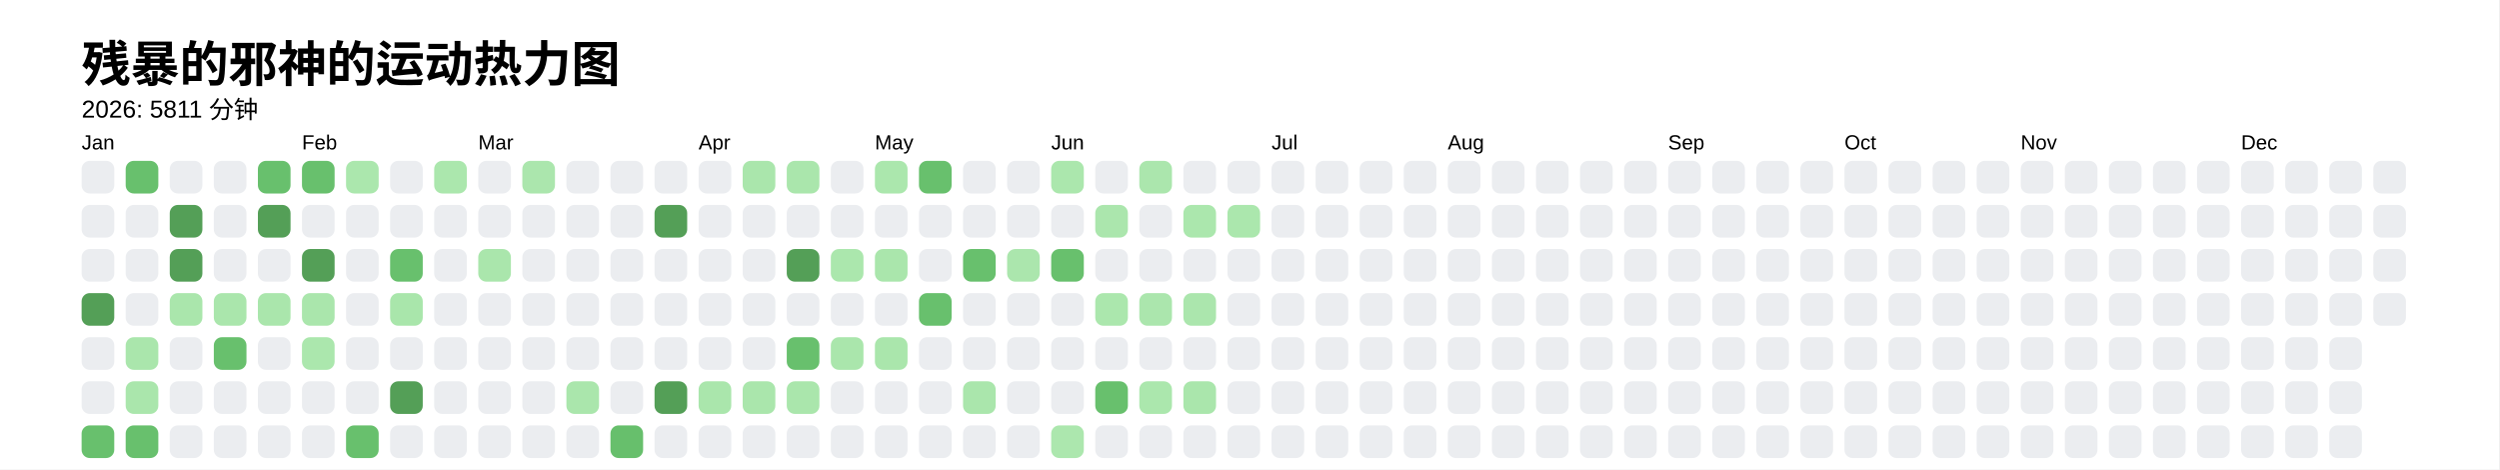
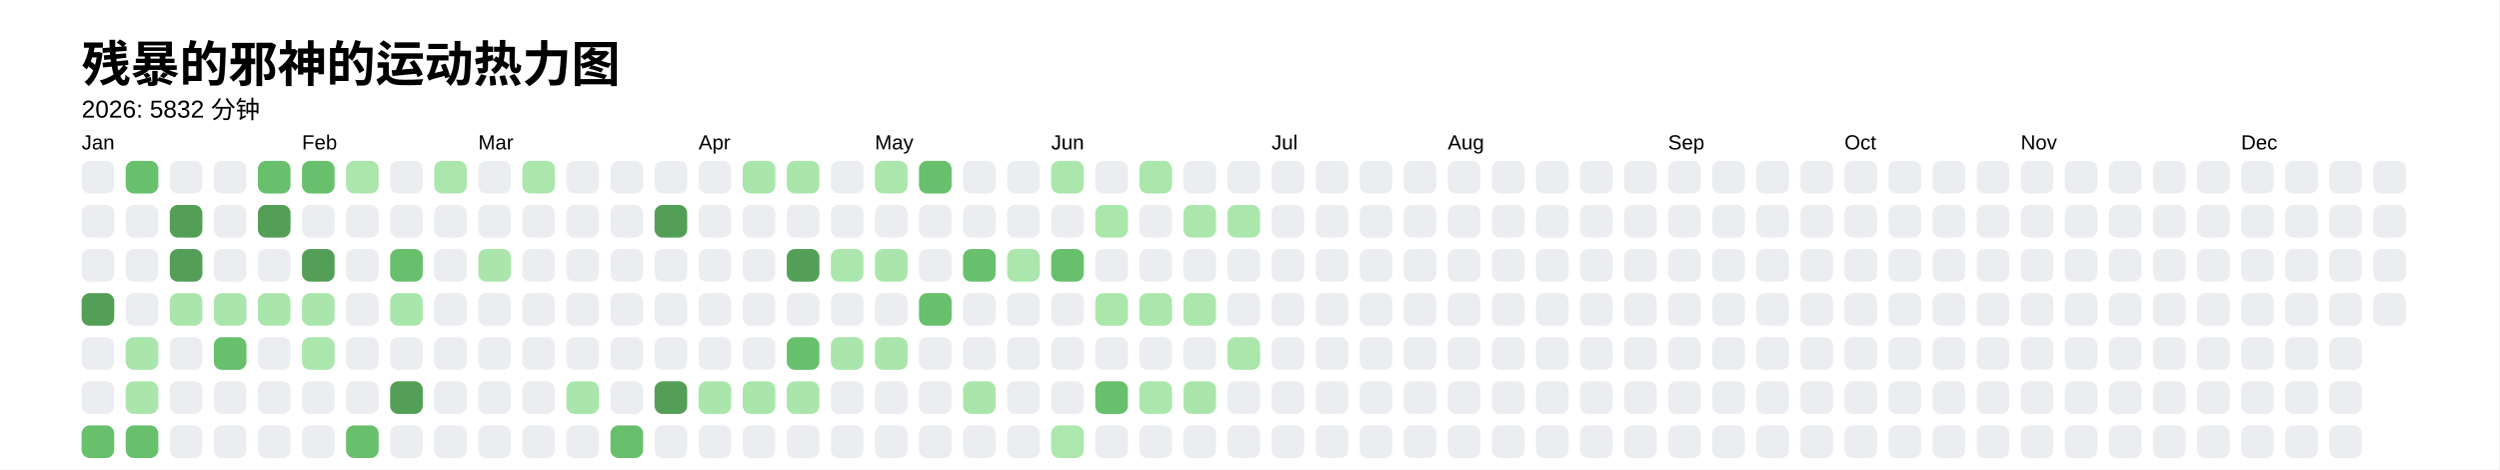
<svg xmlns="http://www.w3.org/2000/svg" baseProfile="full" height="57.5mm" version="1.1" viewBox="0,0,306.2,57.5" width="306.2mm">
  <defs />
  <rect fill="#FFFFFF" height="57.5" width="306.2" x="0" y="0" />
  <text fill="#000000" style="font-size:6px; font-family:Arial; font-weight:bold;" x="10" y="10">残暴的邪神的运动热力图</text>
-   <text fill="#000000" style="font-size:3px; font-family:Arial;" x="10" y="14.4">2026: 5811 分钟</text>
+   <text fill="#000000" style="font-size:3px; font-family:Arial;" x="10" y="14.4">2026: 5832 分钟</text>
  <text fill="#000000" style="font-size:2.5px; font-family:Arial" x="10" y="18.3">Jan</text>
  <rect fill="#EBEDF0" height="4" rx="1" ry="1" width="4" x="10" y="19.7" />
  <rect fill="#EBEDF0" height="4" rx="1" ry="1" width="4" x="10" y="25.1" />
  <rect fill="#EBEDF0" height="4" rx="1" ry="1" width="4" x="10" y="30.5" />
  <rect fill="#549F57" height="4" rx="1" ry="1" width="4" x="10" y="35.9" />
  <rect fill="#EBEDF0" height="4" rx="1" ry="1" width="4" x="10" y="41.3" />
  <rect fill="#EBEDF0" height="4" rx="1" ry="1" width="4" x="10" y="46.7" />
  <rect fill="#68c06d" height="4" rx="1" ry="1" width="4" x="10" y="52.1" />
  <rect fill="#68c06d" height="4" rx="1" ry="1" width="4" x="15.4" y="19.7" />
  <rect fill="#EBEDF0" height="4" rx="1" ry="1" width="4" x="15.4" y="25.1" />
  <rect fill="#EBEDF0" height="4" rx="1" ry="1" width="4" x="15.4" y="30.5" />
  <rect fill="#EBEDF0" height="4" rx="1" ry="1" width="4" x="15.4" y="35.9" />
  <rect fill="#aae6ac" height="4" rx="1" ry="1" width="4" x="15.4" y="41.3" />
  <rect fill="#aae6ac" height="4" rx="1" ry="1" width="4" x="15.4" y="46.7" />
  <rect fill="#68c06d" height="4" rx="1" ry="1" width="4" x="15.4" y="52.1" />
  <rect fill="#EBEDF0" height="4" rx="1" ry="1" width="4" x="20.8" y="19.7" />
  <rect fill="#549F57" height="4" rx="1" ry="1" width="4" x="20.8" y="25.1" />
  <rect fill="#549F57" height="4" rx="1" ry="1" width="4" x="20.8" y="30.5" />
  <rect fill="#aae6ac" height="4" rx="1" ry="1" width="4" x="20.8" y="35.9" />
  <rect fill="#EBEDF0" height="4" rx="1" ry="1" width="4" x="20.8" y="41.3" />
  <rect fill="#EBEDF0" height="4" rx="1" ry="1" width="4" x="20.8" y="46.7" />
  <rect fill="#EBEDF0" height="4" rx="1" ry="1" width="4" x="20.8" y="52.1" />
  <rect fill="#EBEDF0" height="4" rx="1" ry="1" width="4" x="26.2" y="19.7" />
  <rect fill="#EBEDF0" height="4" rx="1" ry="1" width="4" x="26.2" y="25.1" />
  <rect fill="#EBEDF0" height="4" rx="1" ry="1" width="4" x="26.2" y="30.5" />
  <rect fill="#aae6ac" height="4" rx="1" ry="1" width="4" x="26.2" y="35.9" />
  <rect fill="#68c06d" height="4" rx="1" ry="1" width="4" x="26.2" y="41.3" />
  <rect fill="#EBEDF0" height="4" rx="1" ry="1" width="4" x="26.2" y="46.7" />
  <rect fill="#EBEDF0" height="4" rx="1" ry="1" width="4" x="26.2" y="52.1" />
  <rect fill="#68c06d" height="4" rx="1" ry="1" width="4" x="31.6" y="19.7" />
  <rect fill="#549F57" height="4" rx="1" ry="1" width="4" x="31.6" y="25.1" />
  <rect fill="#EBEDF0" height="4" rx="1" ry="1" width="4" x="31.6" y="30.5" />
  <rect fill="#aae6ac" height="4" rx="1" ry="1" width="4" x="31.6" y="35.9" />
  <rect fill="#EBEDF0" height="4" rx="1" ry="1" width="4" x="31.6" y="41.3" />
  <rect fill="#EBEDF0" height="4" rx="1" ry="1" width="4" x="31.6" y="46.7" />
  <rect fill="#EBEDF0" height="4" rx="1" ry="1" width="4" x="31.6" y="52.1" />
  <text fill="#000000" style="font-size:2.5px; font-family:Arial" x="37.0" y="18.3">Feb</text>
  <rect fill="#68c06d" height="4" rx="1" ry="1" width="4" x="37.0" y="19.7" />
  <rect fill="#EBEDF0" height="4" rx="1" ry="1" width="4" x="37.0" y="25.1" />
  <rect fill="#549F57" height="4" rx="1" ry="1" width="4" x="37.0" y="30.5" />
  <rect fill="#aae6ac" height="4" rx="1" ry="1" width="4" x="37.0" y="35.9" />
  <rect fill="#abe7ad" height="4" rx="1" ry="1" width="4" x="37.0" y="41.3" />
  <rect fill="#EBEDF0" height="4" rx="1" ry="1" width="4" x="37.0" y="46.7" />
  <rect fill="#EBEDF0" height="4" rx="1" ry="1" width="4" x="37.0" y="52.1" />
  <rect fill="#abe7ad" height="4" rx="1" ry="1" width="4" x="42.4" y="19.7" />
  <rect fill="#EBEDF0" height="4" rx="1" ry="1" width="4" x="42.4" y="25.1" />
  <rect fill="#EBEDF0" height="4" rx="1" ry="1" width="4" x="42.4" y="30.5" />
  <rect fill="#EBEDF0" height="4" rx="1" ry="1" width="4" x="42.4" y="35.9" />
  <rect fill="#EBEDF0" height="4" rx="1" ry="1" width="4" x="42.4" y="41.3" />
  <rect fill="#EBEDF0" height="4" rx="1" ry="1" width="4" x="42.4" y="46.7" />
  <rect fill="#68c06d" height="4" rx="1" ry="1" width="4" x="42.4" y="52.1" />
  <rect fill="#EBEDF0" height="4" rx="1" ry="1" width="4" x="47.8" y="19.7" />
  <rect fill="#EBEDF0" height="4" rx="1" ry="1" width="4" x="47.8" y="25.1" />
  <rect fill="#68c06d" height="4" rx="1" ry="1" width="4" x="47.8" y="30.5" />
  <rect fill="#a9e6ab" height="4" rx="1" ry="1" width="4" x="47.8" y="35.9" />
  <rect fill="#EBEDF0" height="4" rx="1" ry="1" width="4" x="47.8" y="41.3" />
  <rect fill="#549F57" height="4" rx="1" ry="1" width="4" x="47.8" y="46.7" />
  <rect fill="#EBEDF0" height="4" rx="1" ry="1" width="4" x="47.8" y="52.1" />
  <rect fill="#abe7ad" height="4" rx="1" ry="1" width="4" x="53.2" y="19.7" />
  <rect fill="#EBEDF0" height="4" rx="1" ry="1" width="4" x="53.2" y="25.1" />
  <rect fill="#EBEDF0" height="4" rx="1" ry="1" width="4" x="53.2" y="30.5" />
  <rect fill="#EBEDF0" height="4" rx="1" ry="1" width="4" x="53.2" y="35.9" />
  <rect fill="#EBEDF0" height="4" rx="1" ry="1" width="4" x="53.2" y="41.3" />
  <rect fill="#EBEDF0" height="4" rx="1" ry="1" width="4" x="53.2" y="46.7" />
  <rect fill="#EBEDF0" height="4" rx="1" ry="1" width="4" x="53.2" y="52.1" />
  <text fill="#000000" style="font-size:2.5px; font-family:Arial" x="58.6" y="18.3">Mar</text>
  <rect fill="#EBEDF0" height="4" rx="1" ry="1" width="4" x="58.6" y="19.7" />
  <rect fill="#EBEDF0" height="4" rx="1" ry="1" width="4" x="58.6" y="25.1" />
  <rect fill="#aae6ac" height="4" rx="1" ry="1" width="4" x="58.6" y="30.5" />
  <rect fill="#EBEDF0" height="4" rx="1" ry="1" width="4" x="58.6" y="35.9" />
  <rect fill="#EBEDF0" height="4" rx="1" ry="1" width="4" x="58.6" y="41.3" />
  <rect fill="#EBEDF0" height="4" rx="1" ry="1" width="4" x="58.6" y="46.7" />
  <rect fill="#EBEDF0" height="4" rx="1" ry="1" width="4" x="58.6" y="52.1" />
  <rect fill="#abe6ad" height="4" rx="1" ry="1" width="4" x="64" y="19.7" />
  <rect fill="#EBEDF0" height="4" rx="1" ry="1" width="4" x="64" y="25.1" />
  <rect fill="#EBEDF0" height="4" rx="1" ry="1" width="4" x="64" y="30.5" />
  <rect fill="#EBEDF0" height="4" rx="1" ry="1" width="4" x="64" y="35.9" />
  <rect fill="#EBEDF0" height="4" rx="1" ry="1" width="4" x="64" y="41.3" />
  <rect fill="#EBEDF0" height="4" rx="1" ry="1" width="4" x="64" y="46.7" />
  <rect fill="#EBEDF0" height="4" rx="1" ry="1" width="4" x="64" y="52.1" />
  <rect fill="#EBEDF0" height="4" rx="1" ry="1" width="4" x="69.4" y="19.7" />
  <rect fill="#EBEDF0" height="4" rx="1" ry="1" width="4" x="69.4" y="25.1" />
  <rect fill="#EBEDF0" height="4" rx="1" ry="1" width="4" x="69.4" y="30.5" />
  <rect fill="#EBEDF0" height="4" rx="1" ry="1" width="4" x="69.4" y="35.9" />
  <rect fill="#EBEDF0" height="4" rx="1" ry="1" width="4" x="69.4" y="41.3" />
  <rect fill="#aae6ac" height="4" rx="1" ry="1" width="4" x="69.4" y="46.7" />
  <rect fill="#EBEDF0" height="4" rx="1" ry="1" width="4" x="69.4" y="52.1" />
  <rect fill="#EBEDF0" height="4" rx="1" ry="1" width="4" x="74.8" y="19.7" />
  <rect fill="#EBEDF0" height="4" rx="1" ry="1" width="4" x="74.8" y="25.1" />
  <rect fill="#EBEDF0" height="4" rx="1" ry="1" width="4" x="74.8" y="30.5" />
  <rect fill="#EBEDF0" height="4" rx="1" ry="1" width="4" x="74.8" y="35.9" />
  <rect fill="#EBEDF0" height="4" rx="1" ry="1" width="4" x="74.8" y="41.3" />
  <rect fill="#EBEDF0" height="4" rx="1" ry="1" width="4" x="74.8" y="46.7" />
  <rect fill="#67bf6c" height="4" rx="1" ry="1" width="4" x="74.8" y="52.1" />
  <rect fill="#EBEDF0" height="4" rx="1" ry="1" width="4" x="80.2" y="19.7" />
  <rect fill="#549F57" height="4" rx="1" ry="1" width="4" x="80.2" y="25.1" />
  <rect fill="#EBEDF0" height="4" rx="1" ry="1" width="4" x="80.2" y="30.5" />
  <rect fill="#EBEDF0" height="4" rx="1" ry="1" width="4" x="80.2" y="35.9" />
  <rect fill="#EBEDF0" height="4" rx="1" ry="1" width="4" x="80.2" y="41.3" />
  <rect fill="#549F57" height="4" rx="1" ry="1" width="4" x="80.2" y="46.7" />
  <rect fill="#EBEDF0" height="4" rx="1" ry="1" width="4" x="80.2" y="52.1" />
  <text fill="#000000" style="font-size:2.5px; font-family:Arial" x="85.6" y="18.3">Apr</text>
  <rect fill="#EBEDF0" height="4" rx="1" ry="1" width="4" x="85.6" y="19.7" />
  <rect fill="#EBEDF0" height="4" rx="1" ry="1" width="4" x="85.6" y="25.1" />
  <rect fill="#EBEDF0" height="4" rx="1" ry="1" width="4" x="85.6" y="30.5" />
  <rect fill="#EBEDF0" height="4" rx="1" ry="1" width="4" x="85.6" y="35.9" />
  <rect fill="#EBEDF0" height="4" rx="1" ry="1" width="4" x="85.6" y="41.3" />
  <rect fill="#aae6ac" height="4" rx="1" ry="1" width="4" x="85.6" y="46.7" />
  <rect fill="#EBEDF0" height="4" rx="1" ry="1" width="4" x="85.6" y="52.1" />
  <rect fill="#aae6ac" height="4" rx="1" ry="1" width="4" x="91" y="19.7" />
  <rect fill="#EBEDF0" height="4" rx="1" ry="1" width="4" x="91" y="25.1" />
  <rect fill="#EBEDF0" height="4" rx="1" ry="1" width="4" x="91" y="30.5" />
  <rect fill="#EBEDF0" height="4" rx="1" ry="1" width="4" x="91" y="35.9" />
  <rect fill="#EBEDF0" height="4" rx="1" ry="1" width="4" x="91" y="41.3" />
  <rect fill="#aae6ac" height="4" rx="1" ry="1" width="4" x="91" y="46.7" />
  <rect fill="#EBEDF0" height="4" rx="1" ry="1" width="4" x="91" y="52.1" />
  <rect fill="#aae6ac" height="4" rx="1" ry="1" width="4" x="96.4" y="19.7" />
  <rect fill="#EBEDF0" height="4" rx="1" ry="1" width="4" x="96.4" y="25.1" />
  <rect fill="#549F57" height="4" rx="1" ry="1" width="4" x="96.4" y="30.5" />
  <rect fill="#EBEDF0" height="4" rx="1" ry="1" width="4" x="96.4" y="35.9" />
  <rect fill="#68c06d" height="4" rx="1" ry="1" width="4" x="96.4" y="41.3" />
  <rect fill="#aae6ac" height="4" rx="1" ry="1" width="4" x="96.4" y="46.7" />
  <rect fill="#EBEDF0" height="4" rx="1" ry="1" width="4" x="96.4" y="52.1" />
  <rect fill="#EBEDF0" height="4" rx="1" ry="1" width="4" x="101.8" y="19.7" />
  <rect fill="#EBEDF0" height="4" rx="1" ry="1" width="4" x="101.8" y="25.1" />
  <rect fill="#abe7ad" height="4" rx="1" ry="1" width="4" x="101.8" y="30.5" />
  <rect fill="#EBEDF0" height="4" rx="1" ry="1" width="4" x="101.8" y="35.9" />
  <rect fill="#aae6ac" height="4" rx="1" ry="1" width="4" x="101.8" y="41.3" />
  <rect fill="#EBEDF0" height="4" rx="1" ry="1" width="4" x="101.8" y="46.7" />
  <rect fill="#EBEDF0" height="4" rx="1" ry="1" width="4" x="101.8" y="52.1" />
  <text fill="#000000" style="font-size:2.5px; font-family:Arial" x="107.2" y="18.3">May</text>
  <rect fill="#abe7ad" height="4" rx="1" ry="1" width="4" x="107.2" y="19.7" />
  <rect fill="#EBEDF0" height="4" rx="1" ry="1" width="4" x="107.2" y="25.1" />
  <rect fill="#aae6ac" height="4" rx="1" ry="1" width="4" x="107.2" y="30.5" />
  <rect fill="#EBEDF0" height="4" rx="1" ry="1" width="4" x="107.2" y="35.9" />
  <rect fill="#aae6ac" height="4" rx="1" ry="1" width="4" x="107.2" y="41.3" />
  <rect fill="#EBEDF0" height="4" rx="1" ry="1" width="4" x="107.2" y="46.7" />
  <rect fill="#EBEDF0" height="4" rx="1" ry="1" width="4" x="107.2" y="52.1" />
  <rect fill="#68c06d" height="4" rx="1" ry="1" width="4" x="112.6" y="19.7" />
  <rect fill="#EBEDF0" height="4" rx="1" ry="1" width="4" x="112.6" y="25.1" />
  <rect fill="#EBEDF0" height="4" rx="1" ry="1" width="4" x="112.6" y="30.5" />
  <rect fill="#68c06d" height="4" rx="1" ry="1" width="4" x="112.6" y="35.9" />
  <rect fill="#EBEDF0" height="4" rx="1" ry="1" width="4" x="112.6" y="41.3" />
  <rect fill="#EBEDF0" height="4" rx="1" ry="1" width="4" x="112.6" y="46.7" />
  <rect fill="#EBEDF0" height="4" rx="1" ry="1" width="4" x="112.6" y="52.1" />
  <rect fill="#EBEDF0" height="4" rx="1" ry="1" width="4" x="118" y="19.7" />
  <rect fill="#EBEDF0" height="4" rx="1" ry="1" width="4" x="118" y="25.1" />
  <rect fill="#68c06d" height="4" rx="1" ry="1" width="4" x="118" y="30.5" />
  <rect fill="#EBEDF0" height="4" rx="1" ry="1" width="4" x="118" y="35.9" />
  <rect fill="#EBEDF0" height="4" rx="1" ry="1" width="4" x="118" y="41.3" />
  <rect fill="#aae6ac" height="4" rx="1" ry="1" width="4" x="118" y="46.7" />
  <rect fill="#EBEDF0" height="4" rx="1" ry="1" width="4" x="118" y="52.1" />
  <rect fill="#EBEDF0" height="4" rx="1" ry="1" width="4" x="123.4" y="19.7" />
  <rect fill="#EBEDF0" height="4" rx="1" ry="1" width="4" x="123.4" y="25.1" />
  <rect fill="#abe6ad" height="4" rx="1" ry="1" width="4" x="123.4" y="30.5" />
  <rect fill="#EBEDF0" height="4" rx="1" ry="1" width="4" x="123.4" y="35.9" />
  <rect fill="#EBEDF0" height="4" rx="1" ry="1" width="4" x="123.4" y="41.3" />
  <rect fill="#EBEDF0" height="4" rx="1" ry="1" width="4" x="123.4" y="46.7" />
  <rect fill="#EBEDF0" height="4" rx="1" ry="1" width="4" x="123.4" y="52.1" />
  <text fill="#000000" style="font-size:2.5px; font-family:Arial" x="128.8" y="18.3">Jun</text>
  <rect fill="#abe7ad" height="4" rx="1" ry="1" width="4" x="128.8" y="19.7" />
  <rect fill="#EBEDF0" height="4" rx="1" ry="1" width="4" x="128.8" y="25.1" />
  <rect fill="#68c06d" height="4" rx="1" ry="1" width="4" x="128.8" y="30.5" />
  <rect fill="#EBEDF0" height="4" rx="1" ry="1" width="4" x="128.8" y="35.9" />
  <rect fill="#EBEDF0" height="4" rx="1" ry="1" width="4" x="128.8" y="41.3" />
  <rect fill="#EBEDF0" height="4" rx="1" ry="1" width="4" x="128.8" y="46.7" />
  <rect fill="#ace7ae" height="4" rx="1" ry="1" width="4" x="128.8" y="52.1" />
  <rect fill="#EBEDF0" height="4" rx="1" ry="1" width="4" x="134.2" y="19.7" />
  <rect fill="#abe6ad" height="4" rx="1" ry="1" width="4" x="134.2" y="25.1" />
  <rect fill="#EBEDF0" height="4" rx="1" ry="1" width="4" x="134.2" y="30.5" />
  <rect fill="#abe7ad" height="4" rx="1" ry="1" width="4" x="134.2" y="35.9" />
  <rect fill="#EBEDF0" height="4" rx="1" ry="1" width="4" x="134.2" y="41.3" />
  <rect fill="#68c06d" height="4" rx="1" ry="1" width="4" x="134.2" y="46.7" />
  <rect fill="#EBEDF0" height="4" rx="1" ry="1" width="4" x="134.2" y="52.1" />
  <rect fill="#abe6ad" height="4" rx="1" ry="1" width="4" x="139.6" y="19.7" />
  <rect fill="#EBEDF0" height="4" rx="1" ry="1" width="4" x="139.6" y="25.1" />
  <rect fill="#EBEDF0" height="4" rx="1" ry="1" width="4" x="139.6" y="30.5" />
  <rect fill="#abe6ad" height="4" rx="1" ry="1" width="4" x="139.6" y="35.9" />
  <rect fill="#EBEDF0" height="4" rx="1" ry="1" width="4" x="139.6" y="41.3" />
  <rect fill="#abe7ad" height="4" rx="1" ry="1" width="4" x="139.6" y="46.7" />
  <rect fill="#EBEDF0" height="4" rx="1" ry="1" width="4" x="139.6" y="52.1" />
  <rect fill="#EBEDF0" height="4" rx="1" ry="1" width="4" x="145" y="19.7" />
  <rect fill="#abe7ad" height="4" rx="1" ry="1" width="4" x="145" y="25.1" />
  <rect fill="#EBEDF0" height="4" rx="1" ry="1" width="4" x="145" y="30.5" />
  <rect fill="#abe6ad" height="4" rx="1" ry="1" width="4" x="145" y="35.9" />
  <rect fill="#EBEDF0" height="4" rx="1" ry="1" width="4" x="145" y="41.3" />
  <rect fill="#aae6ac" height="4" rx="1" ry="1" width="4" x="145" y="46.7" />
  <rect fill="#EBEDF0" height="4" rx="1" ry="1" width="4" x="145" y="52.1" />
  <rect fill="#EBEDF0" height="4" rx="1" ry="1" width="4" x="150.4" y="19.7" />
  <rect fill="#abe7ad" height="4" rx="1" ry="1" width="4" x="150.4" y="25.1" />
  <rect fill="#EBEDF0" height="4" rx="1" ry="1" width="4" x="150.4" y="30.5" />
  <rect fill="#EBEDF0" height="4" rx="1" ry="1" width="4" x="150.4" y="35.9" />
-   <rect fill="#EBEDF0" height="4" rx="1" ry="1" width="4" x="150.4" y="41.3" />
+   <rect fill="#abe6ad" height="4" rx="1" ry="1" width="4" x="150.4" y="41.3" />
  <rect fill="#EBEDF0" height="4" rx="1" ry="1" width="4" x="150.4" y="46.7" />
  <rect fill="#EBEDF0" height="4" rx="1" ry="1" width="4" x="150.4" y="52.1" />
  <text fill="#000000" style="font-size:2.5px; font-family:Arial" x="155.8" y="18.3">Jul</text>
  <rect fill="#EBEDF0" height="4" rx="1" ry="1" width="4" x="155.8" y="19.7" />
  <rect fill="#EBEDF0" height="4" rx="1" ry="1" width="4" x="155.8" y="25.1" />
  <rect fill="#EBEDF0" height="4" rx="1" ry="1" width="4" x="155.8" y="30.5" />
  <rect fill="#EBEDF0" height="4" rx="1" ry="1" width="4" x="155.8" y="35.9" />
  <rect fill="#EBEDF0" height="4" rx="1" ry="1" width="4" x="155.8" y="41.3" />
  <rect fill="#EBEDF0" height="4" rx="1" ry="1" width="4" x="155.8" y="46.7" />
  <rect fill="#EBEDF0" height="4" rx="1" ry="1" width="4" x="155.8" y="52.1" />
  <rect fill="#EBEDF0" height="4" rx="1" ry="1" width="4" x="161.2" y="19.7" />
  <rect fill="#EBEDF0" height="4" rx="1" ry="1" width="4" x="161.2" y="25.1" />
  <rect fill="#EBEDF0" height="4" rx="1" ry="1" width="4" x="161.2" y="30.5" />
  <rect fill="#EBEDF0" height="4" rx="1" ry="1" width="4" x="161.2" y="35.9" />
  <rect fill="#EBEDF0" height="4" rx="1" ry="1" width="4" x="161.2" y="41.3" />
  <rect fill="#EBEDF0" height="4" rx="1" ry="1" width="4" x="161.2" y="46.7" />
  <rect fill="#EBEDF0" height="4" rx="1" ry="1" width="4" x="161.2" y="52.1" />
  <rect fill="#EBEDF0" height="4" rx="1" ry="1" width="4" x="166.6" y="19.7" />
  <rect fill="#EBEDF0" height="4" rx="1" ry="1" width="4" x="166.6" y="25.1" />
  <rect fill="#EBEDF0" height="4" rx="1" ry="1" width="4" x="166.6" y="30.5" />
  <rect fill="#EBEDF0" height="4" rx="1" ry="1" width="4" x="166.6" y="35.9" />
  <rect fill="#EBEDF0" height="4" rx="1" ry="1" width="4" x="166.6" y="41.3" />
  <rect fill="#EBEDF0" height="4" rx="1" ry="1" width="4" x="166.6" y="46.7" />
  <rect fill="#EBEDF0" height="4" rx="1" ry="1" width="4" x="166.6" y="52.1" />
  <rect fill="#EBEDF0" height="4" rx="1" ry="1" width="4" x="172" y="19.7" />
  <rect fill="#EBEDF0" height="4" rx="1" ry="1" width="4" x="172" y="25.1" />
  <rect fill="#EBEDF0" height="4" rx="1" ry="1" width="4" x="172" y="30.5" />
  <rect fill="#EBEDF0" height="4" rx="1" ry="1" width="4" x="172" y="35.9" />
  <rect fill="#EBEDF0" height="4" rx="1" ry="1" width="4" x="172" y="41.3" />
  <rect fill="#EBEDF0" height="4" rx="1" ry="1" width="4" x="172" y="46.7" />
  <rect fill="#EBEDF0" height="4" rx="1" ry="1" width="4" x="172" y="52.1" />
  <text fill="#000000" style="font-size:2.5px; font-family:Arial" x="177.4" y="18.3">Aug</text>
  <rect fill="#EBEDF0" height="4" rx="1" ry="1" width="4" x="177.4" y="19.7" />
  <rect fill="#EBEDF0" height="4" rx="1" ry="1" width="4" x="177.4" y="25.1" />
  <rect fill="#EBEDF0" height="4" rx="1" ry="1" width="4" x="177.4" y="30.5" />
  <rect fill="#EBEDF0" height="4" rx="1" ry="1" width="4" x="177.4" y="35.9" />
  <rect fill="#EBEDF0" height="4" rx="1" ry="1" width="4" x="177.4" y="41.3" />
  <rect fill="#EBEDF0" height="4" rx="1" ry="1" width="4" x="177.4" y="46.7" />
  <rect fill="#EBEDF0" height="4" rx="1" ry="1" width="4" x="177.4" y="52.1" />
  <rect fill="#EBEDF0" height="4" rx="1" ry="1" width="4" x="182.8" y="19.7" />
  <rect fill="#EBEDF0" height="4" rx="1" ry="1" width="4" x="182.8" y="25.1" />
  <rect fill="#EBEDF0" height="4" rx="1" ry="1" width="4" x="182.8" y="30.5" />
  <rect fill="#EBEDF0" height="4" rx="1" ry="1" width="4" x="182.8" y="35.9" />
  <rect fill="#EBEDF0" height="4" rx="1" ry="1" width="4" x="182.8" y="41.3" />
  <rect fill="#EBEDF0" height="4" rx="1" ry="1" width="4" x="182.8" y="46.7" />
  <rect fill="#EBEDF0" height="4" rx="1" ry="1" width="4" x="182.8" y="52.1" />
  <rect fill="#EBEDF0" height="4" rx="1" ry="1" width="4" x="188.2" y="19.7" />
  <rect fill="#EBEDF0" height="4" rx="1" ry="1" width="4" x="188.2" y="25.1" />
  <rect fill="#EBEDF0" height="4" rx="1" ry="1" width="4" x="188.2" y="30.5" />
  <rect fill="#EBEDF0" height="4" rx="1" ry="1" width="4" x="188.2" y="35.9" />
  <rect fill="#EBEDF0" height="4" rx="1" ry="1" width="4" x="188.2" y="41.3" />
  <rect fill="#EBEDF0" height="4" rx="1" ry="1" width="4" x="188.2" y="46.7" />
  <rect fill="#EBEDF0" height="4" rx="1" ry="1" width="4" x="188.2" y="52.1" />
  <rect fill="#EBEDF0" height="4" rx="1" ry="1" width="4" x="193.6" y="19.7" />
  <rect fill="#EBEDF0" height="4" rx="1" ry="1" width="4" x="193.6" y="25.1" />
  <rect fill="#EBEDF0" height="4" rx="1" ry="1" width="4" x="193.6" y="30.5" />
  <rect fill="#EBEDF0" height="4" rx="1" ry="1" width="4" x="193.6" y="35.9" />
  <rect fill="#EBEDF0" height="4" rx="1" ry="1" width="4" x="193.6" y="41.3" />
  <rect fill="#EBEDF0" height="4" rx="1" ry="1" width="4" x="193.6" y="46.7" />
  <rect fill="#EBEDF0" height="4" rx="1" ry="1" width="4" x="193.6" y="52.1" />
  <rect fill="#EBEDF0" height="4" rx="1" ry="1" width="4" x="199" y="19.7" />
  <rect fill="#EBEDF0" height="4" rx="1" ry="1" width="4" x="199" y="25.1" />
  <rect fill="#EBEDF0" height="4" rx="1" ry="1" width="4" x="199" y="30.5" />
  <rect fill="#EBEDF0" height="4" rx="1" ry="1" width="4" x="199" y="35.9" />
  <rect fill="#EBEDF0" height="4" rx="1" ry="1" width="4" x="199" y="41.3" />
  <rect fill="#EBEDF0" height="4" rx="1" ry="1" width="4" x="199" y="46.7" />
  <rect fill="#EBEDF0" height="4" rx="1" ry="1" width="4" x="199" y="52.1" />
  <text fill="#000000" style="font-size:2.5px; font-family:Arial" x="204.4" y="18.3">Sep</text>
  <rect fill="#EBEDF0" height="4" rx="1" ry="1" width="4" x="204.4" y="19.7" />
  <rect fill="#EBEDF0" height="4" rx="1" ry="1" width="4" x="204.4" y="25.1" />
  <rect fill="#EBEDF0" height="4" rx="1" ry="1" width="4" x="204.4" y="30.5" />
  <rect fill="#EBEDF0" height="4" rx="1" ry="1" width="4" x="204.4" y="35.9" />
  <rect fill="#EBEDF0" height="4" rx="1" ry="1" width="4" x="204.4" y="41.3" />
  <rect fill="#EBEDF0" height="4" rx="1" ry="1" width="4" x="204.4" y="46.7" />
  <rect fill="#EBEDF0" height="4" rx="1" ry="1" width="4" x="204.4" y="52.1" />
  <rect fill="#EBEDF0" height="4" rx="1" ry="1" width="4" x="209.8" y="19.7" />
  <rect fill="#EBEDF0" height="4" rx="1" ry="1" width="4" x="209.8" y="25.1" />
  <rect fill="#EBEDF0" height="4" rx="1" ry="1" width="4" x="209.8" y="30.5" />
  <rect fill="#EBEDF0" height="4" rx="1" ry="1" width="4" x="209.8" y="35.9" />
  <rect fill="#EBEDF0" height="4" rx="1" ry="1" width="4" x="209.8" y="41.3" />
  <rect fill="#EBEDF0" height="4" rx="1" ry="1" width="4" x="209.8" y="46.7" />
  <rect fill="#EBEDF0" height="4" rx="1" ry="1" width="4" x="209.8" y="52.1" />
  <rect fill="#EBEDF0" height="4" rx="1" ry="1" width="4" x="215.2" y="19.7" />
  <rect fill="#EBEDF0" height="4" rx="1" ry="1" width="4" x="215.2" y="25.1" />
  <rect fill="#EBEDF0" height="4" rx="1" ry="1" width="4" x="215.2" y="30.5" />
  <rect fill="#EBEDF0" height="4" rx="1" ry="1" width="4" x="215.2" y="35.9" />
  <rect fill="#EBEDF0" height="4" rx="1" ry="1" width="4" x="215.2" y="41.3" />
  <rect fill="#EBEDF0" height="4" rx="1" ry="1" width="4" x="215.2" y="46.7" />
  <rect fill="#EBEDF0" height="4" rx="1" ry="1" width="4" x="215.2" y="52.1" />
  <rect fill="#EBEDF0" height="4" rx="1" ry="1" width="4" x="220.6" y="19.7" />
  <rect fill="#EBEDF0" height="4" rx="1" ry="1" width="4" x="220.6" y="25.1" />
  <rect fill="#EBEDF0" height="4" rx="1" ry="1" width="4" x="220.6" y="30.5" />
  <rect fill="#EBEDF0" height="4" rx="1" ry="1" width="4" x="220.6" y="35.9" />
  <rect fill="#EBEDF0" height="4" rx="1" ry="1" width="4" x="220.6" y="41.3" />
  <rect fill="#EBEDF0" height="4" rx="1" ry="1" width="4" x="220.6" y="46.7" />
  <rect fill="#EBEDF0" height="4" rx="1" ry="1" width="4" x="220.6" y="52.1" />
  <text fill="#000000" style="font-size:2.5px; font-family:Arial" x="226" y="18.3">Oct</text>
  <rect fill="#EBEDF0" height="4" rx="1" ry="1" width="4" x="226" y="19.7" />
  <rect fill="#EBEDF0" height="4" rx="1" ry="1" width="4" x="226" y="25.1" />
  <rect fill="#EBEDF0" height="4" rx="1" ry="1" width="4" x="226" y="30.5" />
  <rect fill="#EBEDF0" height="4" rx="1" ry="1" width="4" x="226" y="35.9" />
  <rect fill="#EBEDF0" height="4" rx="1" ry="1" width="4" x="226" y="41.3" />
  <rect fill="#EBEDF0" height="4" rx="1" ry="1" width="4" x="226" y="46.7" />
  <rect fill="#EBEDF0" height="4" rx="1" ry="1" width="4" x="226" y="52.1" />
  <rect fill="#EBEDF0" height="4" rx="1" ry="1" width="4" x="231.4" y="19.7" />
  <rect fill="#EBEDF0" height="4" rx="1" ry="1" width="4" x="231.4" y="25.1" />
  <rect fill="#EBEDF0" height="4" rx="1" ry="1" width="4" x="231.4" y="30.5" />
  <rect fill="#EBEDF0" height="4" rx="1" ry="1" width="4" x="231.4" y="35.9" />
  <rect fill="#EBEDF0" height="4" rx="1" ry="1" width="4" x="231.4" y="41.3" />
  <rect fill="#EBEDF0" height="4" rx="1" ry="1" width="4" x="231.4" y="46.7" />
  <rect fill="#EBEDF0" height="4" rx="1" ry="1" width="4" x="231.4" y="52.1" />
  <rect fill="#EBEDF0" height="4" rx="1" ry="1" width="4" x="236.8" y="19.7" />
  <rect fill="#EBEDF0" height="4" rx="1" ry="1" width="4" x="236.8" y="25.1" />
  <rect fill="#EBEDF0" height="4" rx="1" ry="1" width="4" x="236.8" y="30.5" />
  <rect fill="#EBEDF0" height="4" rx="1" ry="1" width="4" x="236.8" y="35.9" />
  <rect fill="#EBEDF0" height="4" rx="1" ry="1" width="4" x="236.8" y="41.3" />
  <rect fill="#EBEDF0" height="4" rx="1" ry="1" width="4" x="236.8" y="46.7" />
  <rect fill="#EBEDF0" height="4" rx="1" ry="1" width="4" x="236.8" y="52.1" />
  <rect fill="#EBEDF0" height="4" rx="1" ry="1" width="4" x="242.2" y="19.7" />
  <rect fill="#EBEDF0" height="4" rx="1" ry="1" width="4" x="242.2" y="25.1" />
  <rect fill="#EBEDF0" height="4" rx="1" ry="1" width="4" x="242.2" y="30.5" />
  <rect fill="#EBEDF0" height="4" rx="1" ry="1" width="4" x="242.2" y="35.9" />
  <rect fill="#EBEDF0" height="4" rx="1" ry="1" width="4" x="242.2" y="41.3" />
  <rect fill="#EBEDF0" height="4" rx="1" ry="1" width="4" x="242.2" y="46.7" />
  <rect fill="#EBEDF0" height="4" rx="1" ry="1" width="4" x="242.2" y="52.1" />
  <text fill="#000000" style="font-size:2.5px; font-family:Arial" x="247.6" y="18.3">Nov</text>
  <rect fill="#EBEDF0" height="4" rx="1" ry="1" width="4" x="247.6" y="19.7" />
  <rect fill="#EBEDF0" height="4" rx="1" ry="1" width="4" x="247.6" y="25.1" />
  <rect fill="#EBEDF0" height="4" rx="1" ry="1" width="4" x="247.6" y="30.5" />
  <rect fill="#EBEDF0" height="4" rx="1" ry="1" width="4" x="247.6" y="35.9" />
  <rect fill="#EBEDF0" height="4" rx="1" ry="1" width="4" x="247.6" y="41.3" />
  <rect fill="#EBEDF0" height="4" rx="1" ry="1" width="4" x="247.6" y="46.7" />
  <rect fill="#EBEDF0" height="4" rx="1" ry="1" width="4" x="247.6" y="52.1" />
  <rect fill="#EBEDF0" height="4" rx="1" ry="1" width="4" x="253" y="19.7" />
  <rect fill="#EBEDF0" height="4" rx="1" ry="1" width="4" x="253" y="25.1" />
  <rect fill="#EBEDF0" height="4" rx="1" ry="1" width="4" x="253" y="30.5" />
  <rect fill="#EBEDF0" height="4" rx="1" ry="1" width="4" x="253" y="35.9" />
  <rect fill="#EBEDF0" height="4" rx="1" ry="1" width="4" x="253" y="41.3" />
  <rect fill="#EBEDF0" height="4" rx="1" ry="1" width="4" x="253" y="46.7" />
  <rect fill="#EBEDF0" height="4" rx="1" ry="1" width="4" x="253" y="52.1" />
  <rect fill="#EBEDF0" height="4" rx="1" ry="1" width="4" x="258.4" y="19.7" />
  <rect fill="#EBEDF0" height="4" rx="1" ry="1" width="4" x="258.4" y="25.1" />
  <rect fill="#EBEDF0" height="4" rx="1" ry="1" width="4" x="258.4" y="30.5" />
  <rect fill="#EBEDF0" height="4" rx="1" ry="1" width="4" x="258.4" y="35.9" />
  <rect fill="#EBEDF0" height="4" rx="1" ry="1" width="4" x="258.4" y="41.3" />
  <rect fill="#EBEDF0" height="4" rx="1" ry="1" width="4" x="258.4" y="46.7" />
  <rect fill="#EBEDF0" height="4" rx="1" ry="1" width="4" x="258.4" y="52.1" />
  <rect fill="#EBEDF0" height="4" rx="1" ry="1" width="4" x="263.8" y="19.7" />
  <rect fill="#EBEDF0" height="4" rx="1" ry="1" width="4" x="263.8" y="25.1" />
  <rect fill="#EBEDF0" height="4" rx="1" ry="1" width="4" x="263.8" y="30.5" />
  <rect fill="#EBEDF0" height="4" rx="1" ry="1" width="4" x="263.8" y="35.9" />
  <rect fill="#EBEDF0" height="4" rx="1" ry="1" width="4" x="263.8" y="41.3" />
  <rect fill="#EBEDF0" height="4" rx="1" ry="1" width="4" x="263.8" y="46.7" />
  <rect fill="#EBEDF0" height="4" rx="1" ry="1" width="4" x="263.8" y="52.1" />
  <rect fill="#EBEDF0" height="4" rx="1" ry="1" width="4" x="269.2" y="19.7" />
  <rect fill="#EBEDF0" height="4" rx="1" ry="1" width="4" x="269.2" y="25.1" />
  <rect fill="#EBEDF0" height="4" rx="1" ry="1" width="4" x="269.2" y="30.5" />
  <rect fill="#EBEDF0" height="4" rx="1" ry="1" width="4" x="269.2" y="35.9" />
  <rect fill="#EBEDF0" height="4" rx="1" ry="1" width="4" x="269.2" y="41.3" />
  <rect fill="#EBEDF0" height="4" rx="1" ry="1" width="4" x="269.2" y="46.7" />
  <rect fill="#EBEDF0" height="4" rx="1" ry="1" width="4" x="269.2" y="52.1" />
  <text fill="#000000" style="font-size:2.5px; font-family:Arial" x="274.6" y="18.3">Dec</text>
  <rect fill="#EBEDF0" height="4" rx="1" ry="1" width="4" x="274.6" y="19.7" />
  <rect fill="#EBEDF0" height="4" rx="1" ry="1" width="4" x="274.6" y="25.1" />
  <rect fill="#EBEDF0" height="4" rx="1" ry="1" width="4" x="274.6" y="30.5" />
  <rect fill="#EBEDF0" height="4" rx="1" ry="1" width="4" x="274.6" y="35.9" />
  <rect fill="#EBEDF0" height="4" rx="1" ry="1" width="4" x="274.6" y="41.3" />
  <rect fill="#EBEDF0" height="4" rx="1" ry="1" width="4" x="274.6" y="46.7" />
  <rect fill="#EBEDF0" height="4" rx="1" ry="1" width="4" x="274.6" y="52.1" />
  <rect fill="#EBEDF0" height="4" rx="1" ry="1" width="4" x="280" y="19.7" />
  <rect fill="#EBEDF0" height="4" rx="1" ry="1" width="4" x="280" y="25.1" />
  <rect fill="#EBEDF0" height="4" rx="1" ry="1" width="4" x="280" y="30.5" />
  <rect fill="#EBEDF0" height="4" rx="1" ry="1" width="4" x="280" y="35.9" />
  <rect fill="#EBEDF0" height="4" rx="1" ry="1" width="4" x="280" y="41.3" />
  <rect fill="#EBEDF0" height="4" rx="1" ry="1" width="4" x="280" y="46.7" />
  <rect fill="#EBEDF0" height="4" rx="1" ry="1" width="4" x="280" y="52.1" />
  <rect fill="#EBEDF0" height="4" rx="1" ry="1" width="4" x="285.4" y="19.7" />
  <rect fill="#EBEDF0" height="4" rx="1" ry="1" width="4" x="285.4" y="25.1" />
  <rect fill="#EBEDF0" height="4" rx="1" ry="1" width="4" x="285.4" y="30.5" />
  <rect fill="#EBEDF0" height="4" rx="1" ry="1" width="4" x="285.4" y="35.9" />
  <rect fill="#EBEDF0" height="4" rx="1" ry="1" width="4" x="285.4" y="41.3" />
  <rect fill="#EBEDF0" height="4" rx="1" ry="1" width="4" x="285.4" y="46.7" />
  <rect fill="#EBEDF0" height="4" rx="1" ry="1" width="4" x="285.4" y="52.1" />
  <rect fill="#EBEDF0" height="4" rx="1" ry="1" width="4" x="290.8" y="19.7" />
  <rect fill="#EBEDF0" height="4" rx="1" ry="1" width="4" x="290.8" y="25.1" />
  <rect fill="#EBEDF0" height="4" rx="1" ry="1" width="4" x="290.8" y="30.5" />
  <rect fill="#EBEDF0" height="4" rx="1" ry="1" width="4" x="290.8" y="35.9" />
</svg>
